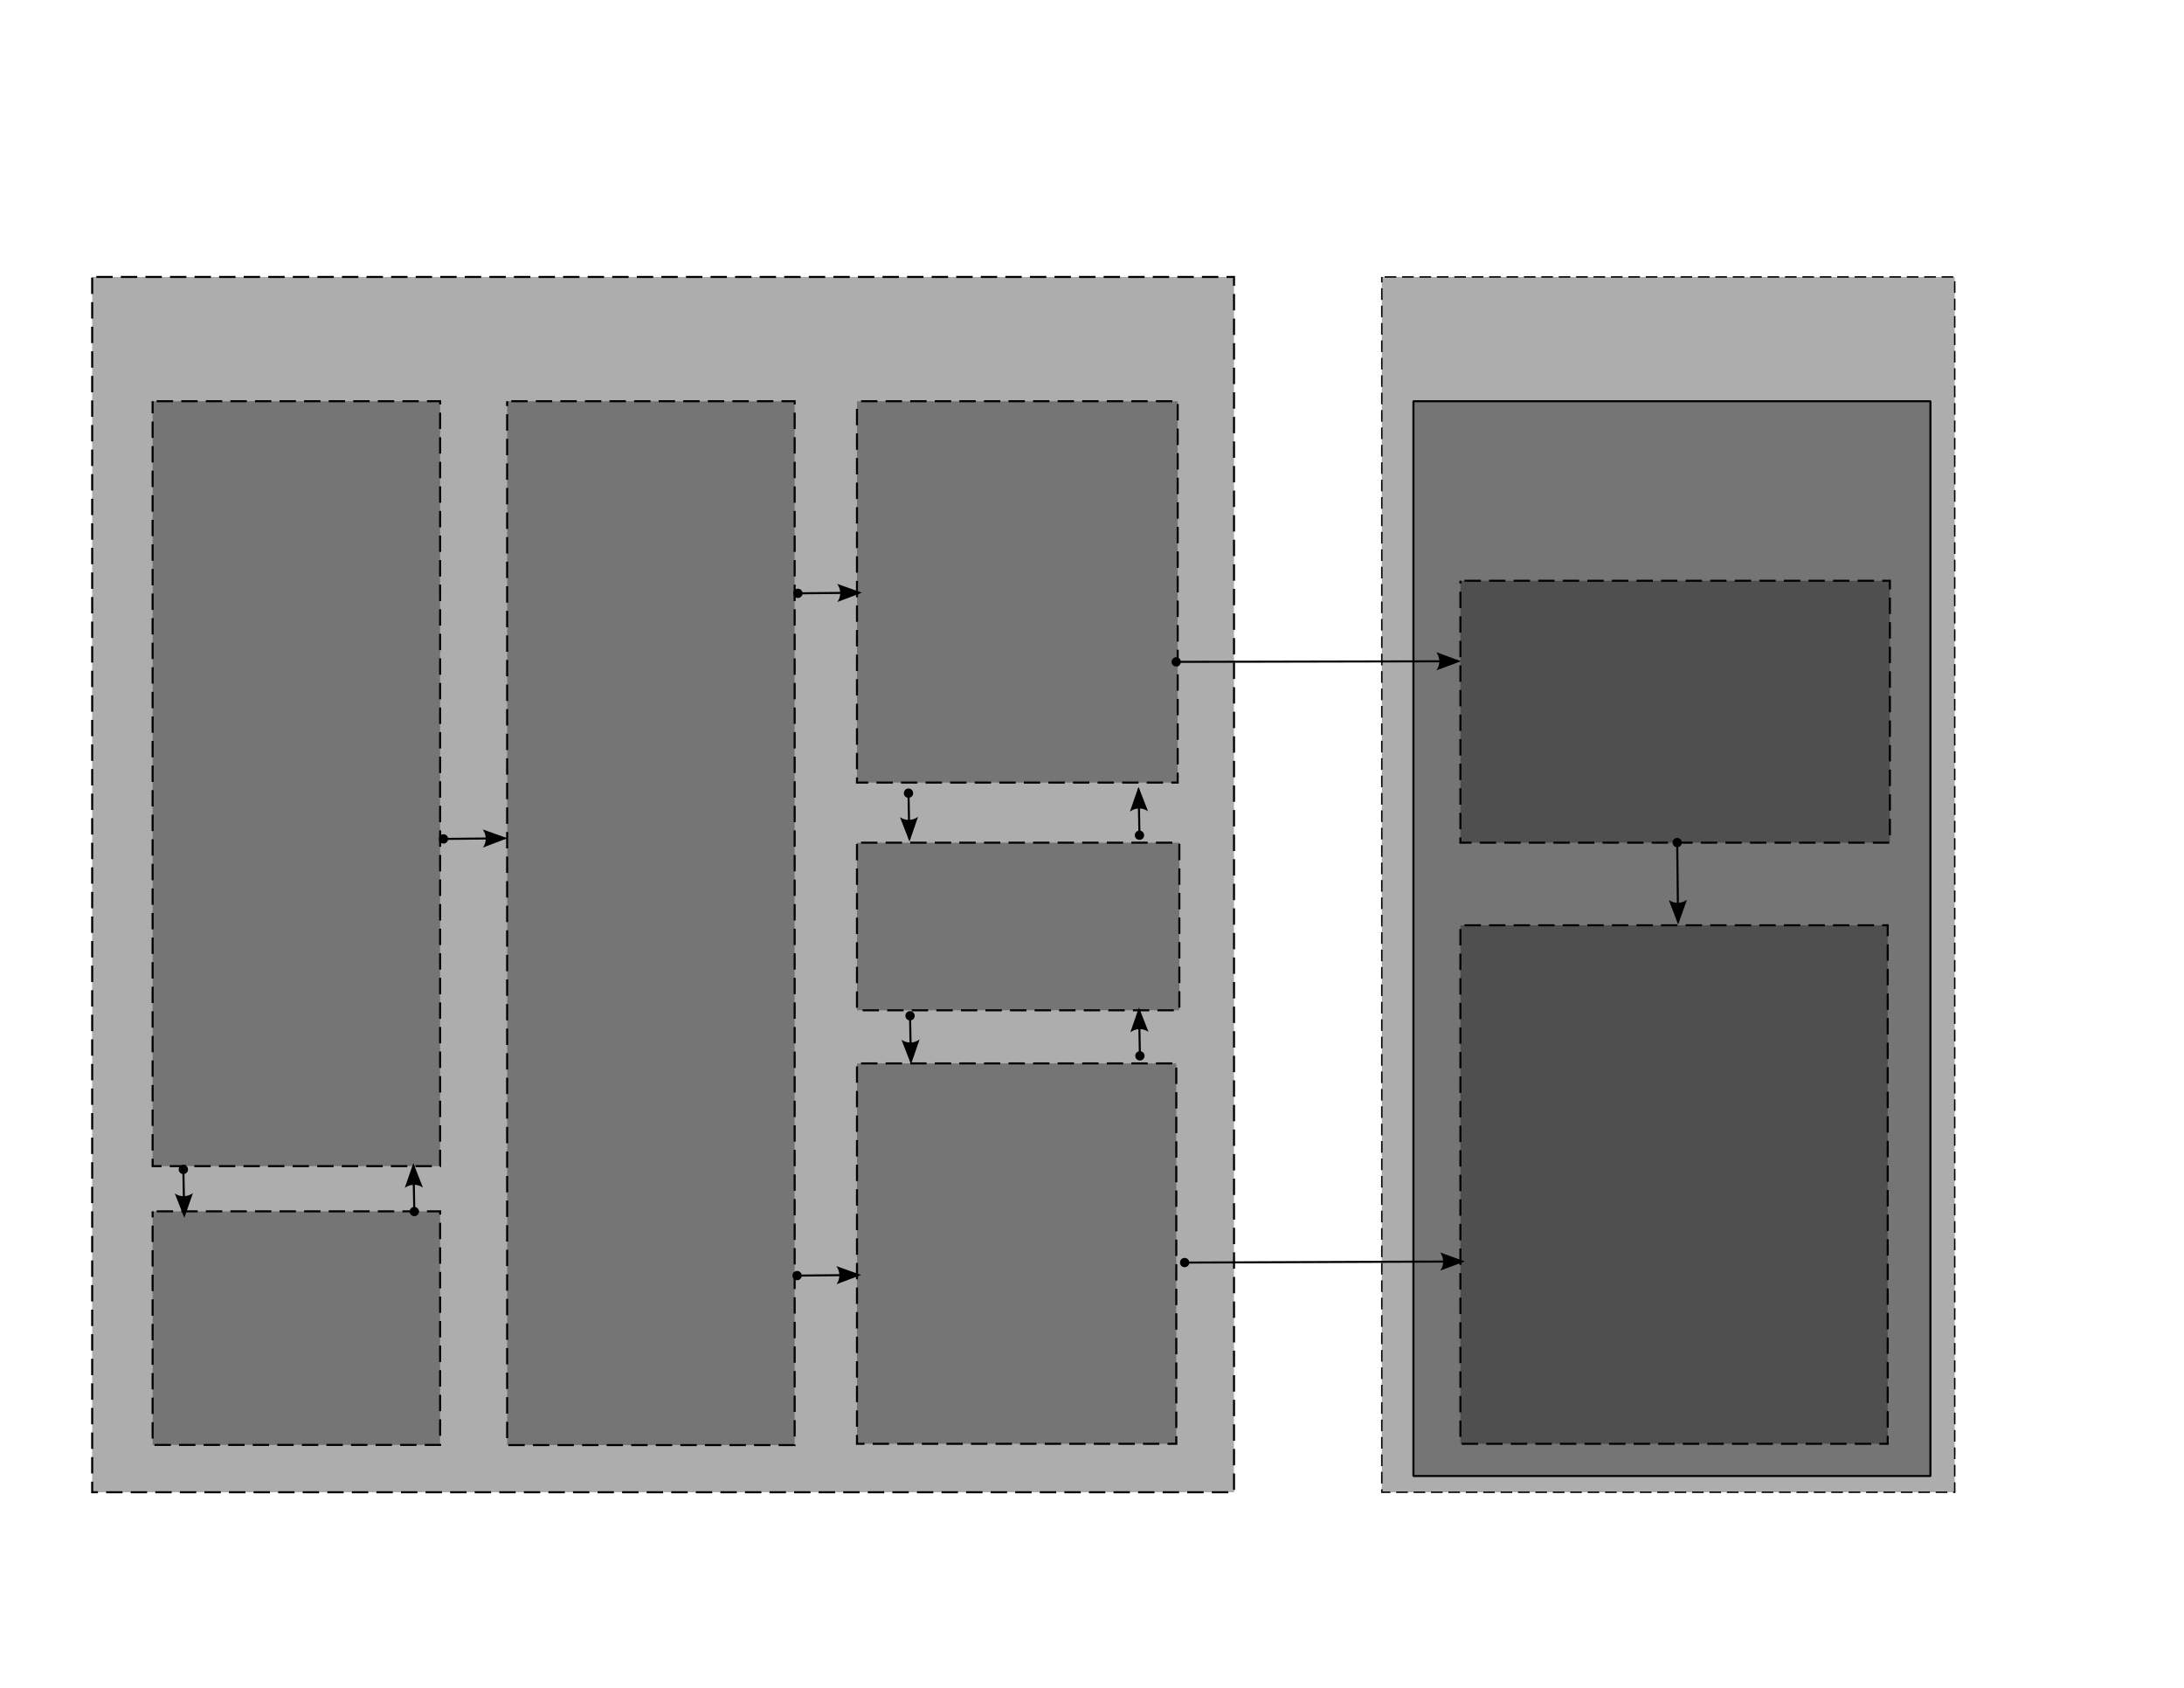
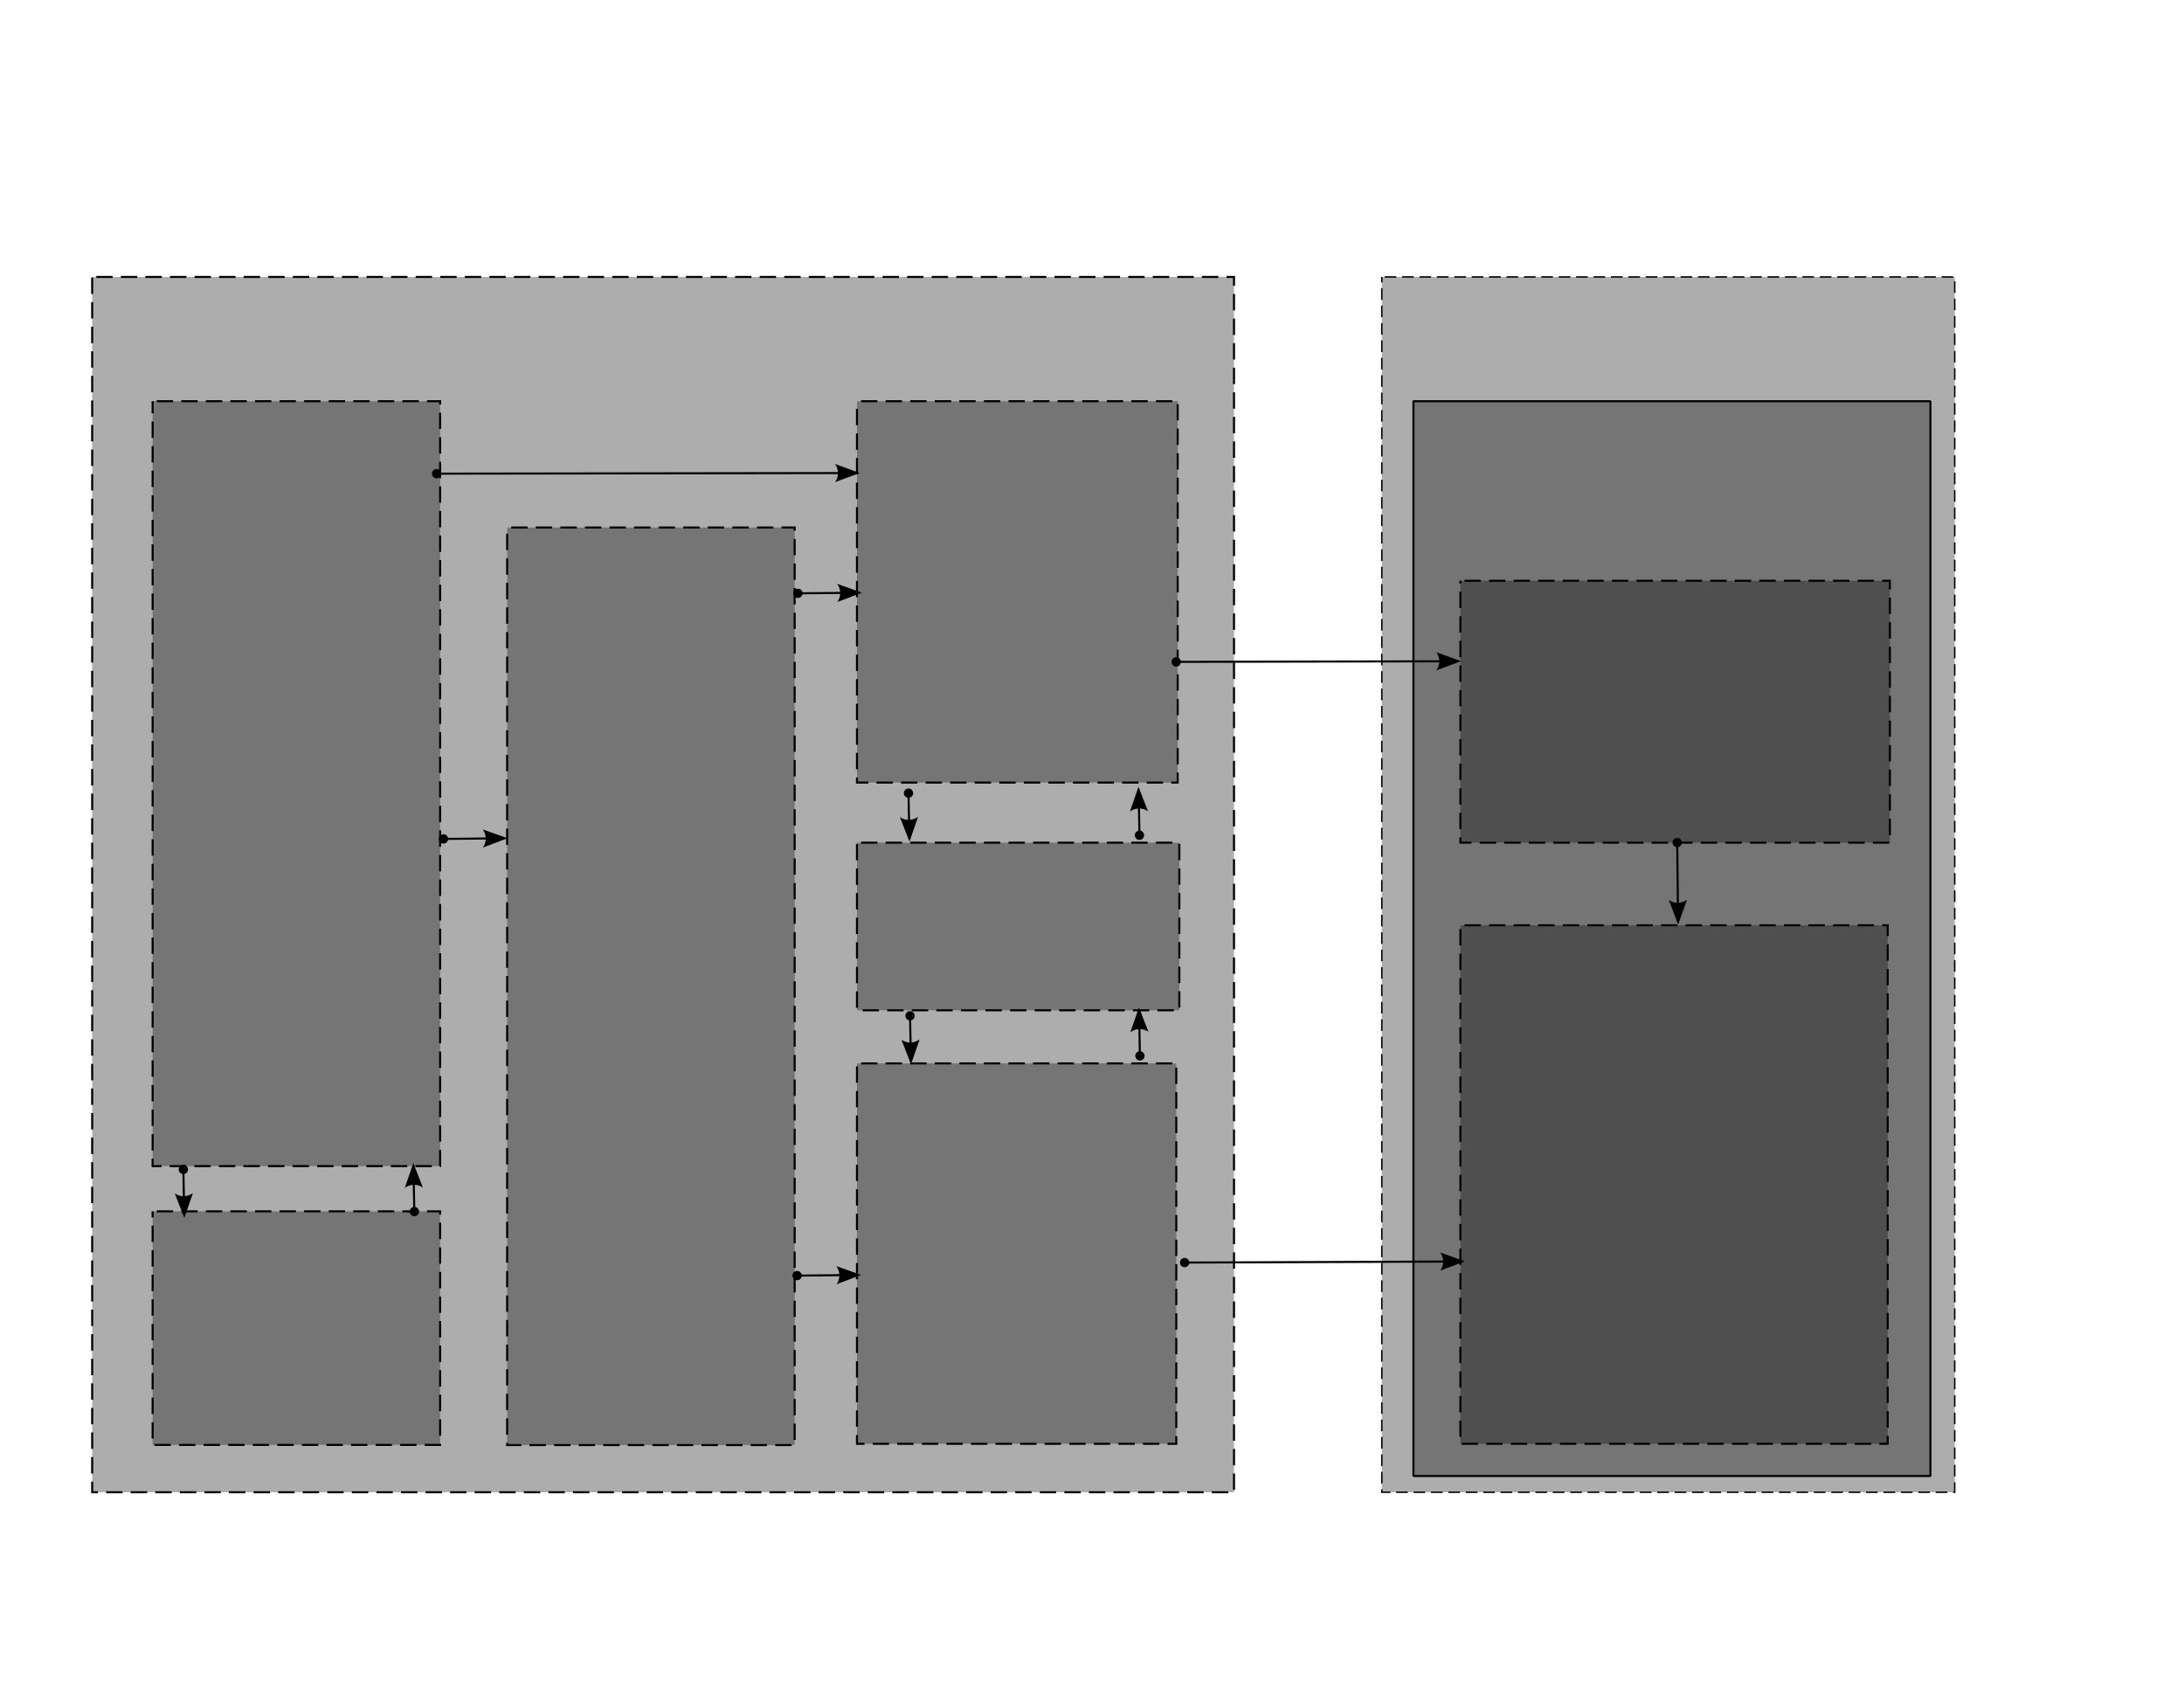
<svg xmlns="http://www.w3.org/2000/svg" width="792pt" height="612pt" id="svg2985" version="1.1">
  <defs id="defs2987">
    <marker orient="auto" refY="0.0" refX="0.0" id="DotM" style="overflow:visible">
      <path id="path4611" d="M -2.5,-1.0 C -2.5,1.76 -4.74,4.0 -7.5,4.0 C -10.26,4.0 -12.5,1.76 -12.5,-1.0 C -12.5,-3.76 -10.26,-6.0 -7.5,-6.0 C -4.74,-6.0 -2.5,-3.76 -2.5,-1.0 z " style="fill-rule:evenodd;stroke:#000000;stroke-width:1.0pt" transform="scale(0.4) translate(7.4, 1)" />
    </marker>
    <marker orient="auto" refY="0.0" refX="0.0" id="DotL" style="overflow:visible">
      <path id="path4608" d="M -2.5,-1.0 C -2.5,1.76 -4.74,4.0 -7.5,4.0 C -10.26,4.0 -12.5,1.76 -12.5,-1.0 C -12.5,-3.76 -10.26,-6.0 -7.5,-6.0 C -4.74,-6.0 -2.5,-3.76 -2.5,-1.0 z " style="fill-rule:evenodd;stroke:#000000;stroke-width:1.0pt" transform="scale(0.8) translate(7.4, 1)" />
    </marker>
    <marker orient="auto" refY="0.0" refX="0.0" id="Arrow2Lend" style="overflow:visible;">
      <path id="path4568" style="fill-rule:evenodd;stroke-width:0.625;stroke-linejoin:round;" d="M 8.719,4.034 L -2.207,0.016 L 8.719,-4.002 C 6.973,-1.63 6.983,1.616 8.719,4.034 z " transform="scale(1.1) rotate(180) translate(1,0)" />
    </marker>
    <marker orient="auto" refY="0" refX="0" id="DotM-3" style="overflow:visible">
      <path id="path4611-4" d="m -2.5,-1 c 0,2.76 -2.24,5 -5,5 -2.76,0 -5,-2.24 -5,-5 0,-2.76 2.24,-5 5,-5 2.76,0 5,2.24 5,5 z" style="fill-rule:evenodd;stroke:#000000;stroke-width:1pt" transform="matrix(0.4,0,0,0.4,2.96,0.4)" />
    </marker>
    <marker orient="auto" refY="0" refX="0" id="Arrow2Lend-1" style="overflow:visible">
      <path id="path4568-1" style="fill-rule:evenodd;stroke-width:0.625;stroke-linejoin:round" d="M 8.719,4.034 -2.207,0.016 8.719,-4.002 c -1.745,2.372 -1.735,5.617 -6e-7,8.035 z" transform="matrix(-1.1,0,0,-1.1,-1.1,0)" />
    </marker>
    <marker orient="auto" refY="0" refX="0" id="DotM-8" style="overflow:visible">
      <path id="path4611-7" d="m -2.5,-1 c 0,2.76 -2.24,5 -5,5 -2.76,0 -5,-2.24 -5,-5 0,-2.76 2.24,-5 5,-5 2.76,0 5,2.24 5,5 z" style="fill-rule:evenodd;stroke:#000000;stroke-width:1pt" transform="matrix(0.4,0,0,0.4,2.96,0.4)" />
    </marker>
    <marker orient="auto" refY="0" refX="0" id="Arrow2Lend-4" style="overflow:visible">
      <path id="path4568-2" style="fill-rule:evenodd;stroke-width:0.625;stroke-linejoin:round" d="M 8.719,4.034 -2.207,0.016 8.719,-4.002 c -1.745,2.372 -1.735,5.617 -6e-7,8.035 z" transform="matrix(-1.1,0,0,-1.1,-1.1,0)" />
    </marker>
    <marker orient="auto" refY="0" refX="0" id="DotM-7" style="overflow:visible">
      <path id="path4611-9" d="m -2.5,-1 c 0,2.76 -2.24,5 -5,5 -2.76,0 -5,-2.24 -5,-5 0,-2.76 2.24,-5 5,-5 2.76,0 5,2.24 5,5 z" style="fill-rule:evenodd;stroke:#000000;stroke-width:1pt" transform="matrix(0.4,0,0,0.4,2.96,0.4)" />
    </marker>
    <marker orient="auto" refY="0" refX="0" id="Arrow2Lend-3" style="overflow:visible">
      <path id="path4568-19" style="fill-rule:evenodd;stroke-width:0.625;stroke-linejoin:round" d="M 8.719,4.034 -2.207,0.016 8.719,-4.002 c -1.745,2.372 -1.735,5.617 -6e-7,8.035 z" transform="matrix(-1.1,0,0,-1.1,-1.1,0)" />
    </marker>
    <marker orient="auto" refY="0" refX="0" id="DotM-6" style="overflow:visible">
      <path id="path4611-5" d="m -2.5,-1 c 0,2.76 -2.24,5 -5,5 -2.76,0 -5,-2.24 -5,-5 0,-2.76 2.24,-5 5,-5 2.76,0 5,2.24 5,5 z" style="fill-rule:evenodd;stroke:#000000;stroke-width:1pt" transform="matrix(0.4,0,0,0.4,2.96,0.4)" />
    </marker>
    <marker orient="auto" refY="0" refX="0" id="Arrow2Lend-0" style="overflow:visible">
      <path id="path4568-28" style="fill-rule:evenodd;stroke-width:0.625;stroke-linejoin:round" d="M 8.719,4.034 -2.207,0.016 8.719,-4.002 c -1.745,2.372 -1.735,5.617 -6e-7,8.035 z" transform="matrix(-1.1,0,0,-1.1,-1.1,0)" />
    </marker>
    <marker orient="auto" refY="0" refX="0" id="DotM-0" style="overflow:visible">
      <path id="path4611-2" d="m -2.5,-1 c 0,2.76 -2.24,5 -5,5 -2.76,0 -5,-2.24 -5,-5 0,-2.76 2.24,-5 5,-5 2.76,0 5,2.24 5,5 z" style="fill-rule:evenodd;stroke:#000000;stroke-width:1pt" transform="matrix(0.4,0,0,0.4,2.96,0.4)" />
    </marker>
    <marker orient="auto" refY="0" refX="0" id="Arrow2Lend-48" style="overflow:visible">
      <path id="path4568-6" style="fill-rule:evenodd;stroke-width:0.625;stroke-linejoin:round" d="M 8.719,4.034 -2.207,0.016 8.719,-4.002 c -1.745,2.372 -1.735,5.617 -6e-7,8.035 z" transform="matrix(-1.1,0,0,-1.1,-1.1,0)" />
    </marker>
    <marker orient="auto" refY="0" refX="0" id="DotM-09" style="overflow:visible">
      <path id="path4611-0" d="m -2.5,-1 c 0,2.76 -2.24,5 -5,5 -2.76,0 -5,-2.24 -5,-5 0,-2.76 2.24,-5 5,-5 2.76,0 5,2.24 5,5 z" style="fill-rule:evenodd;stroke:#000000;stroke-width:1pt" transform="matrix(0.4,0,0,0.4,2.96,0.4)" />
    </marker>
    <marker orient="auto" refY="0" refX="0" id="Arrow2Lend-06" style="overflow:visible">
      <path id="path4568-13" style="fill-rule:evenodd;stroke-width:0.625;stroke-linejoin:round" d="M 8.719,4.034 -2.207,0.016 8.719,-4.002 c -1.745,2.372 -1.735,5.617 -6e-7,8.035 z" transform="matrix(-1.1,0,0,-1.1,-1.1,0)" />
    </marker>
    <marker orient="auto" refY="0" refX="0" id="DotM-9" style="overflow:visible">
      <path id="path4611-3" d="m -2.5,-1 c 0,2.76 -2.24,5 -5,5 -2.76,0 -5,-2.24 -5,-5 0,-2.76 2.24,-5 5,-5 2.76,0 5,2.24 5,5 z" style="fill-rule:evenodd;stroke:#000000;stroke-width:1pt" transform="matrix(0.4,0,0,0.4,2.96,0.4)" />
    </marker>
    <marker orient="auto" refY="0" refX="0" id="Arrow2Lend-44" style="overflow:visible">
      <path id="path4568-60" style="fill-rule:evenodd;stroke-width:0.625;stroke-linejoin:round" d="M 8.719,4.034 -2.207,0.016 8.719,-4.002 c -1.745,2.372 -1.735,5.617 -6e-7,8.035 z" transform="matrix(-1.1,0,0,-1.1,-1.1,0)" />
    </marker>
    <marker orient="auto" refY="0" refX="0" id="DotM-5" style="overflow:visible">
      <path id="path4611-98" d="m -2.5,-1 c 0,2.76 -2.24,5 -5,5 -2.76,0 -5,-2.24 -5,-5 0,-2.76 2.24,-5 5,-5 2.76,0 5,2.24 5,5 z" style="fill-rule:evenodd;stroke:#000000;stroke-width:1pt" transform="matrix(0.4,0,0,0.4,2.96,0.4)" />
    </marker>
    <marker orient="auto" refY="0" refX="0" id="Arrow2Lend-40" style="overflow:visible">
      <path id="path4568-7" style="fill-rule:evenodd;stroke-width:0.625;stroke-linejoin:round" d="M 8.719,4.034 -2.207,0.016 8.719,-4.002 c -1.745,2.372 -1.735,5.617 -6e-7,8.035 z" transform="matrix(-1.1,0,0,-1.1,-1.1,0)" />
    </marker>
    <marker orient="auto" refY="0" refX="0" id="DotM-36" style="overflow:visible">
      <path id="path4611-1" d="m -2.5,-1 c 0,2.76 -2.24,5 -5,5 -2.76,0 -5,-2.24 -5,-5 0,-2.76 2.24,-5 5,-5 2.76,0 5,2.24 5,5 z" style="fill-rule:evenodd;stroke:#000000;stroke-width:1pt" transform="matrix(0.4,0,0,0.4,2.96,0.4)" />
    </marker>
    <marker orient="auto" refY="0" refX="0" id="Arrow2Lend-5" style="overflow:visible">
      <path id="path4568-4" style="fill-rule:evenodd;stroke-width:0.625;stroke-linejoin:round" d="M 8.719,4.034 -2.207,0.016 8.719,-4.002 c -1.745,2.372 -1.735,5.617 -6e-7,8.035 z" transform="matrix(-1.1,0,0,-1.1,-1.1,0)" />
    </marker>
    <marker orient="auto" refY="0" refX="0" id="DotM-1" style="overflow:visible">
      <path id="path4611-46" d="m -2.5,-1 c 0,2.76 -2.24,5 -5,5 -2.76,0 -5,-2.24 -5,-5 0,-2.76 2.24,-5 5,-5 2.76,0 5,2.24 5,5 z" style="fill-rule:evenodd;stroke:#000000;stroke-width:1pt" transform="matrix(0.4,0,0,0.4,2.96,0.4)" />
    </marker>
    <marker orient="auto" refY="0" refX="0" id="Arrow2Lend-07" style="overflow:visible">
      <path id="path4568-17" style="fill-rule:evenodd;stroke-width:0.625;stroke-linejoin:round" d="M 8.719,4.034 -2.207,0.016 8.719,-4.002 c -1.745,2.372 -1.735,5.617 -6e-7,8.035 z" transform="matrix(-1.1,0,0,-1.1,-1.1,0)" />
    </marker>
    <marker orient="auto" refY="0" refX="0" id="DotM-80" style="overflow:visible">
      <path id="path4611-12" d="m -2.5,-1 c 0,2.76 -2.24,5 -5,5 -2.76,0 -5,-2.24 -5,-5 0,-2.76 2.24,-5 5,-5 2.76,0 5,2.24 5,5 z" style="fill-rule:evenodd;stroke:#000000;stroke-width:1pt" transform="matrix(0.4,0,0,0.4,2.96,0.4)" />
    </marker>
    <marker orient="auto" refY="0" refX="0" id="Arrow2Lend-50" style="overflow:visible">
      <path id="path4568-9" style="fill-rule:evenodd;stroke-width:0.625;stroke-linejoin:round" d="M 8.719,4.034 -2.207,0.016 8.719,-4.002 c -1.745,2.372 -1.735,5.617 -6e-7,8.035 z" transform="matrix(-1.1,0,0,-1.1,-1.1,0)" />
    </marker>
    <marker orient="auto" refY="0" refX="0" id="marker6627" style="overflow:visible">
      <path id="path6629" d="m -2.5,-1 c 0,2.76 -2.24,5 -5,5 -2.76,0 -5,-2.24 -5,-5 0,-2.76 2.24,-5 5,-5 2.76,0 5,2.24 5,5 z" style="fill-rule:evenodd;stroke:#000000;stroke-width:1pt" transform="matrix(0.4,0,0,0.4,2.96,0.4)" />
    </marker>
    <marker orient="auto" refY="0" refX="0" id="marker6631" style="overflow:visible">
      <path id="path6633" style="fill-rule:evenodd;stroke-width:0.625;stroke-linejoin:round" d="M 8.719,4.034 -2.207,0.016 8.719,-4.002 c -1.745,2.372 -1.735,5.617 -6e-7,8.035 z" transform="matrix(-1.1,0,0,-1.1,-1.1,0)" />
+     </marker>
+     <marker orient="auto" refY="0" refX="0" id="DotM-17" style="overflow:visible">
+       <path id="path4611-40" d="m -2.5,-1 c 0,2.76 -2.24,5 -5,5 -2.76,0 -5,-2.24 -5,-5 0,-2.76 2.24,-5 5,-5 2.76,0 5,2.24 5,5 z" style="fill-rule:evenodd;stroke:#000000;stroke-width:1pt" transform="matrix(0.4,0,0,0.4,2.96,0.4)" />
+     </marker>
+     <marker orient="auto" refY="0" refX="0" id="Arrow2Lend-9" style="overflow:visible">
+       <path id="path4568-48" style="fill-rule:evenodd;stroke-width:0.625;stroke-linejoin:round" d="M 8.719,4.034 -2.207,0.016 8.719,-4.002 c -1.745,2.372 -1.735,5.617 -6e-7,8.035 z" transform="matrix(-1.1,0,0,-1.1,-1.1,0)" />
    </marker>
  </defs>
  <g id="layer1">
    <rect style="fill:#000000;fill-opacity:0.323;stroke:#000000;stroke-width:0.99;stroke-miterlimit:4;stroke-opacity:1;stroke-dasharray:7.92, 3.96;stroke-dashoffset:9.9" id="rect3006" width="552.094" height="587.549" x="44.573" y="133.891" />
    <rect style="fill:#000000;fill-opacity:0.323;stroke:#000000;stroke-width:0.701;stroke-miterlimit:4;stroke-opacity:1;stroke-dasharray:5.61, 2.805;stroke-dashoffset:7.013" id="rect3006-1" width="277.019" height="587.549" x="668.124" y="133.891" />
    <flowRoot xml:space="preserve" id="flowRoot3976" style="font-size:40px;font-style:normal;font-weight:normal;line-height:125%;letter-spacing:0px;word-spacing:0px;fill:#000000;fill-opacity:1;stroke:none;font-family:Sans" transform="translate(191.46,103.3276)">
      <flowRegion id="flowRegion3978">
        <rect id="rect3980" width="563.237" height="91.171" x="45.586" y="42.72" />
      </flowRegion>
      <flowPara id="flowPara3984" style="font-size:32px">Main Thread</flowPara>
    </flowRoot>
    <flowRoot transform="translate(645.2831,105.9677)" xml:space="preserve" id="flowRoot3976-7" style="font-size:40px;font-style:normal;font-weight:normal;line-height:125%;letter-spacing:0px;word-spacing:0px;fill:#000000;fill-opacity:1;stroke:none;font-family:Sans">
      <flowRegion id="flowRegion3978-4">
        <rect id="rect3980-0" width="563.237" height="91.171" x="45.586" y="42.72" />
      </flowRegion>
      <flowPara id="flowPara3984-4" style="font-size:32px">Graphics Thread</flowPara>
    </flowRoot>
  </g>
  <g id="layer4">
    <rect style="fill:#000000;fill-opacity:0.323;stroke:#000000;stroke-width:0.992;stroke-miterlimit:0.1;stroke-opacity:1;stroke-dasharray:none;stroke-dashoffset:9.9" id="rect6789" width="249.974" height="519.611" x="683.419" y="193.971" />
    <flowRoot xml:space="preserve" id="flowRoot6808" style="font-size:24px;font-style:normal;font-weight:normal;line-height:125%;letter-spacing:0px;word-spacing:0px;fill:#000000;fill-opacity:1;stroke:none;font-family:Sans">
      <flowRegion id="flowRegion6810">
        <rect id="rect6812" width="207.018" height="65.296" x="708.609" y="197.371" style="font-size:24px" />
      </flowRegion>
      <flowPara id="flowPara6814" />
    </flowRoot>
    <flowRoot xml:space="preserve" id="flowRoot6816" style="font-size:24px;font-style:normal;font-weight:normal;text-align:center;line-height:125%;letter-spacing:0px;word-spacing:0px;text-anchor:middle;fill:#000000;fill-opacity:1;stroke:none;font-family:Sans" transform="translate(2.09869,13.64148)">
      <flowRegion id="flowRegion6818">
        <rect id="rect6820" width="205.614" height="77.91" x="707.125" y="194.403" style="text-align:center;text-anchor:middle" />
      </flowRegion>
      <flowPara id="flowPara6824">Graphics Engine</flowPara>
      <flowPara id="flowPara6830">(Picasso)</flowPara>
      <flowPara id="flowPara6826" />
    </flowRoot>
  </g>
  <g id="layer2">
    <g id="g6722" transform="translate(-0.09047744,-0.1867844)">
      <rect y="407.584" x="414.456" height="81.041" width="155.873" id="rect4025" style="fill:#000000;fill-opacity:0.323;stroke:#000000;stroke-width:0.99;stroke-miterlimit:4;stroke-opacity:1;stroke-dasharray:7.92, 3.96;stroke-dashoffset:9.9" />
      <flowRoot transform="translate(-321.2226,288.2722)" style="font-size:40px;font-style:normal;font-weight:normal;line-height:125%;letter-spacing:0px;word-spacing:0px;fill:#000000;fill-opacity:1;stroke:none;font-family:Sans" id="flowRoot4027" xml:space="preserve">
        <flowRegion id="flowRegion4029">
          <rect y="145.034" x="703.033" height="43.56" width="217.798" id="rect4031" />
        </flowRegion>
        <flowPara style="font-size:28px;text-align:center;text-anchor:middle" id="flowPara4033">Datastore</flowPara>
      </flowRoot>
    </g>
    <g id="g6712" transform="translate(-0.8932118,-2.450352)">
      <rect y="196.421" x="415.258" height="184.369" width="155.069" id="rect4025-8" style="fill:#000000;fill-opacity:0.323;stroke:#000000;stroke-width:0.99;stroke-miterlimit:4;stroke-opacity:1;stroke-dasharray:7.92, 3.96;stroke-dashoffset:9.9" />
      <flowRoot transform="translate(-310.5839,69.11552)" style="font-size:40px;font-style:normal;font-weight:normal;line-height:125%;letter-spacing:0px;word-spacing:0px;fill:#000000;fill-opacity:1;stroke:none;font-family:Sans" id="flowRoot4027-4" xml:space="preserve">
        <flowRegion id="flowRegion4029-5">
          <rect y="145.034" x="703.033" height="223.876" width="202.603" id="rect4031-5" />
        </flowRegion>
        <flowPara style="font-size:28px;text-align:center;text-anchor:middle" id="flowPara4033-1">Events to Graphics</flowPara>
        <flowPara style="font-size:28px;text-align:center;text-anchor:middle" id="flowPara4144">Translation</flowPara>
        <flowPara style="font-size:28px;text-align:center;text-anchor:middle" id="flowPara4138">Library</flowPara>
        <flowPara style="font-size:36px;text-align:center;text-anchor:middle" id="flowPara4136" />
      </flowRoot>
    </g>
    <g id="g6743" transform="translate(-1.974454,57.85498)">
      <rect y="222.915" x="708.098" height="126.627" width="207.668" id="rect4025-1" style="fill:#000000;fill-opacity:0.323;stroke:#000000;stroke-width:0.99;stroke-miterlimit:4;stroke-opacity:1;stroke-dasharray:7.92, 3.96;stroke-dashoffset:9.9" />
      <g transform="translate(352.0695,99.4661)" id="g4044-2-1">
        <flowRoot xml:space="preserve" id="flowRoot4027-4-4" style="font-size:40px;font-style:normal;font-weight:normal;line-height:125%;letter-spacing:0px;word-spacing:0px;fill:#000000;fill-opacity:1;stroke:none;font-family:Sans" transform="translate(-337.3343,-5.765203)">
          <flowRegion id="flowRegion4029-5-2">
            <rect id="rect4031-5-3" width="202.603" height="223.876" x="703.033" y="145.034" />
          </flowRegion>
          <flowPara id="flowPara4138-1" style="font-size:28px;text-align:center;text-anchor:middle">Asset Layers</flowPara>
          <flowPara id="flowPara4136-6" style="font-size:36px;text-align:center;text-anchor:middle" />
        </flowRoot>
      </g>
    </g>
    <rect style="fill:#000000;fill-opacity:0.323;stroke:#000000;stroke-width:0.99;stroke-miterlimit:4;stroke-opacity:1;stroke-dasharray:7.92, 3.96;stroke-dashoffset:9.9" id="rect4025-1-8" width="206.615" height="250.69" x="706.124" y="447.331" rx="0" ry="0" />
    <g id="g4044-2-1-5" transform="translate(345.0977,381.9086)">
      <flowRoot transform="translate(-334.2952,15.50813)" style="font-size:40px;font-style:normal;font-weight:normal;line-height:125%;letter-spacing:0px;word-spacing:0px;fill:#000000;fill-opacity:1;stroke:none;font-family:Sans" id="flowRoot4027-4-4-7" xml:space="preserve">
        <flowRegion id="flowRegion4029-5-2-6">
          <rect y="145.034" x="703.033" height="223.876" width="202.603" id="rect4031-5-3-1" />
        </flowRegion>
        <flowPara style="font-size:28px;text-align:center;text-anchor:middle" id="flowPara6336">Rendering Subroutine</flowPara>
        <flowPara style="font-size:36px;text-align:center;text-anchor:middle" id="flowPara4136-6-9" />
      </flowRoot>
    </g>
    <g id="g6731" transform="translate(-0.00453994,-0.6745531)">
      <rect y="514.785" x="414.37" height="183.91" width="154.394" id="rect4025-8-2" style="fill:#000000;fill-opacity:0.323;stroke:#000000;stroke-width:0.99;stroke-miterlimit:4;stroke-opacity:1;stroke-dasharray:7.92, 3.96;stroke-dashoffset:9.9" />
      <flowRoot transform="translate(-288.3372,409.4967)" style="font-size:40px;font-style:normal;font-weight:normal;line-height:125%;letter-spacing:0px;word-spacing:0px;fill:#000000;fill-opacity:1;stroke:none;font-family:Sans" id="flowRoot4027-4-9" xml:space="preserve">
        <flowRegion id="flowRegion4029-5-5">
          <rect y="145.034" x="703.033" height="223.876" width="153.636" id="rect4031-5-4" />
        </flowRegion>
        <flowPara style="font-size:28px;text-align:center;text-anchor:middle" id="flowPara4138-2">Graphic Engine Sync Hooks</flowPara>
        <flowPara style="font-size:36px;text-align:center;text-anchor:middle" id="flowPara4136-3" />
      </flowRoot>
    </g>
    <path id="path4361" d="M 568.759,319.983 705.115,319.692" style="fill:none;stroke:#000000;stroke-width:0.992;stroke-linecap:butt;stroke-linejoin:miter;stroke-miterlimit:0.1;stroke-opacity:1;stroke-dasharray:none;marker-start:url(#DotM);marker-mid:none;marker-end:url(#Arrow2Lend)" />
    <path id="path4361-3" d="m 810.955,407.397 0.427,38.257" style="fill:none;stroke:#000000;stroke-width:0.992;stroke-linecap:butt;stroke-linejoin:miter;stroke-miterlimit:0.1;stroke-opacity:1;stroke-dasharray:none;marker-start:url(#DotM);marker-mid:none;marker-end:url(#Arrow2Lend)" />
    <path id="path4361-3-8" d="m 439.278,383.493 0.427,22.071" style="fill:none;stroke:#000000;stroke-width:0.992;stroke-linecap:butt;stroke-linejoin:miter;stroke-miterlimit:0.1;stroke-opacity:1;stroke-dasharray:none;marker-start:url(#DotM);marker-mid:none;marker-end:url(#Arrow2Lend)" />
    <path id="path4361-3-8-6" d="m 551.169,510.424 -0.427,-22.071" style="fill:none;stroke:#000000;stroke-width:0.992;stroke-linecap:butt;stroke-linejoin:miter;stroke-miterlimit:0.1;stroke-opacity:1;stroke-dasharray:none;marker-start:url(#DotM);marker-mid:none;marker-end:url(#Arrow2Lend)" />
    <path id="path4361-5" d="m 572.824,610.399 134.142,-0.532" style="fill:none;stroke:#000000;stroke-width:0.992;stroke-linecap:butt;stroke-linejoin:miter;stroke-miterlimit:0.1;stroke-opacity:1;stroke-dasharray:none;marker-start:url(#DotM);marker-mid:none;marker-end:url(#Arrow2Lend)" />
    <path id="path4361-3-8-6-8" d="m 550.952,403.761 -0.427,-22.071" style="fill:none;stroke:#000000;stroke-width:0.992;stroke-linecap:butt;stroke-linejoin:miter;stroke-miterlimit:0.1;stroke-opacity:1;stroke-dasharray:none;marker-start:url(#DotM);marker-mid:none;marker-end:url(#Arrow2Lend)" />
    <path id="path4361-3-8-66" d="m 440.019,491.127 0.427,22.071" style="fill:none;stroke:#000000;stroke-width:0.992;stroke-linecap:butt;stroke-linejoin:miter;stroke-miterlimit:0.1;stroke-opacity:1;stroke-dasharray:none;marker-start:url(#DotM);marker-mid:none;marker-end:url(#Arrow2Lend)" />
-     <rect style="fill:#000000;fill-opacity:0.323;stroke:#000000;stroke-width:0.99;stroke-miterlimit:4;stroke-opacity:1;stroke-dasharray:7.92, 3.96;stroke-dashoffset:9.9" id="rect4025-8-8" width="139.015" height="504.663" x="245.213" y="193.971" />
+     <rect style="fill:#000000;fill-opacity:0.323;stroke:#000000;stroke-width:0.99;stroke-miterlimit:4;stroke-opacity:1;stroke-dasharray:7.92, 3.96;stroke-dashoffset:9.9" id="rect4025-8-8" width="139.015" height="443.615" x="245.213" y="255.018" />
    <flowRoot xml:space="preserve" id="flowRoot4027-4-96" style="font-size:40px;font-style:normal;font-weight:normal;line-height:125%;letter-spacing:0px;word-spacing:0px;fill:#000000;fill-opacity:1;stroke:none;font-family:Sans" transform="translate(-487.166,290.3691)">
      <flowRegion id="flowRegion4029-5-3">
        <rect id="rect4031-5-7" width="202.603" height="223.876" x="703.033" y="145.034" />
      </flowRegion>
      <flowPara id="flowPara4138-29" style="font-size:28px;text-align:center;text-anchor:middle">Callbacks</flowPara>
      <flowPara id="flowPara4136-1" style="font-size:36px;text-align:center;text-anchor:middle" />
    </flowRoot>
    <path id="path4361-6" d="m 385.848,286.853 29.591,-0.291" style="fill:none;stroke:#000000;stroke-width:0.992;stroke-linecap:butt;stroke-linejoin:miter;stroke-miterlimit:0.1;stroke-opacity:1;stroke-dasharray:none;marker-start:url(#DotM);marker-mid:none;marker-end:url(#Arrow2Lend)" />
    <path id="path4361-6-2" d="m 385.447,616.697 29.591,-0.291" style="fill:none;stroke:#000000;stroke-width:0.992;stroke-linecap:butt;stroke-linejoin:miter;stroke-miterlimit:0.1;stroke-opacity:1;stroke-dasharray:none;marker-start:url(#DotM);marker-mid:none;marker-end:url(#Arrow2Lend)" />
    <g id="g6685">
      <rect y="193.971" x="73.791" height="369.802" width="139.015" id="rect4025-8-8-3" style="fill:#000000;fill-opacity:0.323;stroke:#000000;stroke-width:0.99;stroke-miterlimit:4;stroke-opacity:1;stroke-dasharray:7.92, 3.96;stroke-dashoffset:9.9" />
      <flowRoot transform="translate(-661.6004,145.7638)" style="font-size:40px;font-style:normal;font-weight:normal;line-height:125%;letter-spacing:0px;word-spacing:0px;fill:#000000;fill-opacity:1;stroke:none;font-family:Sans" id="flowRoot4027-4-0" xml:space="preserve">
        <flowRegion id="flowRegion4029-5-9">
          <rect y="145.034" x="703.033" height="223.876" width="202.603" id="rect4031-5-73" />
        </flowRegion>
        <flowPara style="font-size:28px;text-align:center;text-anchor:middle" id="flowPara4138-6">Core </flowPara>
        <flowPara id="flowPara6443" style="font-size:28px;text-align:center;text-anchor:middle">Game </flowPara>
        <flowPara id="flowPara6445" style="font-size:28px;text-align:center;text-anchor:middle">Logic </flowPara>
        <flowPara id="flowPara6439" style="font-size:28px;text-align:center;text-anchor:middle">(Game</flowPara>
        <flowPara id="flowPara6441" style="font-size:28px;text-align:center;text-anchor:middle">Master)</flowPara>
        <flowPara style="font-size:36px;text-align:center;text-anchor:middle" id="flowPara4136-0" />
      </flowRoot>
    </g>
    <g id="g6697" transform="translate(0.4105532,-1.291261)">
      <rect y="586.922" x="73.381" height="112.925" width="139.015" id="rect4025-8-8-3-1" style="fill:#000000;fill-opacity:0.323;stroke:#000000;stroke-width:0.99;stroke-miterlimit:4;stroke-opacity:1;stroke-dasharray:7.92, 3.96;stroke-dashoffset:9.9" />
      <flowRoot transform="translate(-661.9598,458.3612)" style="font-size:40px;font-style:normal;font-weight:normal;line-height:125%;letter-spacing:0px;word-spacing:0px;fill:#000000;fill-opacity:1;stroke:none;font-family:Sans" id="flowRoot4027-4-0-6" xml:space="preserve">
        <flowRegion id="flowRegion4029-5-9-5">
          <rect y="145.034" x="703.033" height="223.876" width="202.603" id="rect4031-5-73-7" />
        </flowRegion>
        <flowPara id="flowPara6441-0" style="font-size:28px;text-align:center;text-anchor:middle">Player </flowPara>
        <flowPara id="flowPara6521" style="font-size:28px;text-align:center;text-anchor:middle">Interface</flowPara>
        <flowPara style="font-size:36px;text-align:center;text-anchor:middle" id="flowPara4136-0-0" />
      </flowRoot>
    </g>
    <path id="path4361-6-7" d="m 214.463,405.576 29.591,-0.291" style="fill:none;stroke:#000000;stroke-width:0.992;stroke-linecap:butt;stroke-linejoin:miter;stroke-miterlimit:0.1;stroke-opacity:1;stroke-dasharray:none;marker-start:url(#DotM);marker-mid:none;marker-end:url(#Arrow2Lend)" />
    <path id="path4361-3-8-4" d="m 88.656,565.419 0.427,22.071" style="fill:none;stroke:#000000;stroke-width:0.992;stroke-linecap:butt;stroke-linejoin:miter;stroke-miterlimit:0.1;stroke-opacity:1;stroke-dasharray:none;marker-start:url(#DotM);marker-mid:none;marker-end:url(#Arrow2Lend)" />
    <path id="path4361-3-8-6-8-7" d="m 200.33,585.687 -0.427,-22.071" style="fill:none;stroke:#000000;stroke-width:0.992;stroke-linecap:butt;stroke-linejoin:miter;stroke-miterlimit:0.1;stroke-opacity:1;stroke-dasharray:none;marker-start:url(#DotM);marker-mid:none;marker-end:url(#Arrow2Lend)" />
    <flowRoot xml:space="preserve" id="flowRoot6800" style="fill:black;stroke:none;stroke-opacity:1;stroke-width:1px;stroke-linejoin:miter;stroke-linecap:butt;fill-opacity:1;font-family:Sans;font-style:normal;font-weight:normal;font-size:40px;line-height:125%;letter-spacing:0px;word-spacing:0px">
      <flowRegion id="flowRegion6802">
        <rect id="rect6804" width="203.308" height="53.424" x="707.867" y="196.629" />
      </flowRegion>
      <flowPara id="flowPara6806" />
    </flowRoot>
+     <path id="path4361-6-8" d="m 211.156,228.989 203.209,-0.291" style="fill:none;stroke:#000000;stroke-width:0.992;stroke-linecap:butt;stroke-linejoin:miter;stroke-miterlimit:0.1;stroke-opacity:1;stroke-dasharray:none;marker-start:url(#DotM);marker-mid:none;marker-end:url(#Arrow2Lend)" />
  </g>
  <g id="layer3">
    <flowRoot xml:space="preserve" id="flowRoot6671" style="font-size:40px;font-style:normal;font-weight:normal;line-height:125%;letter-spacing:0px;word-spacing:0px;fill:#000000;fill-opacity:1;stroke:none;font-family:Sans" transform="translate(-0.818003,34.83809)">
      <flowRegion id="flowRegion6673">
        <rect id="rect6675" width="899.872" height="68.233" x="44.953" y="43.336" />
      </flowRegion>
      <flowPara id="flowPara6677">High Level Core Objects and Module Interaction</flowPara>
    </flowRoot>
  </g>
</svg>
